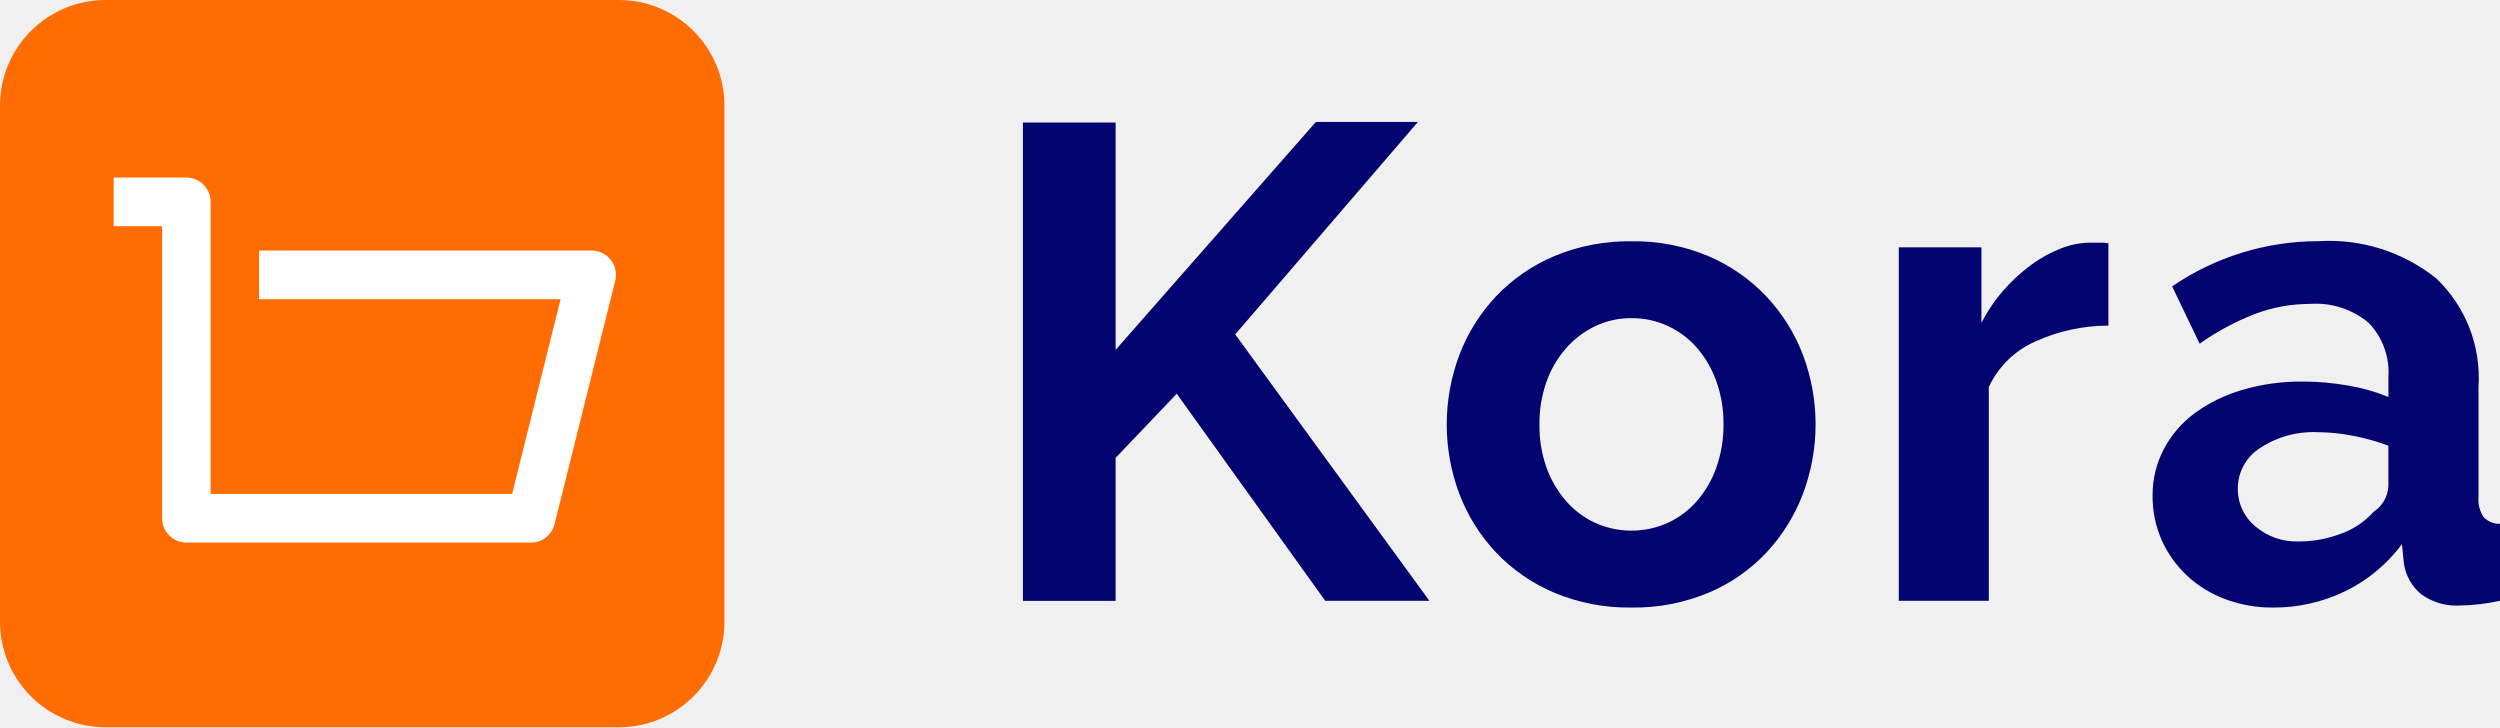
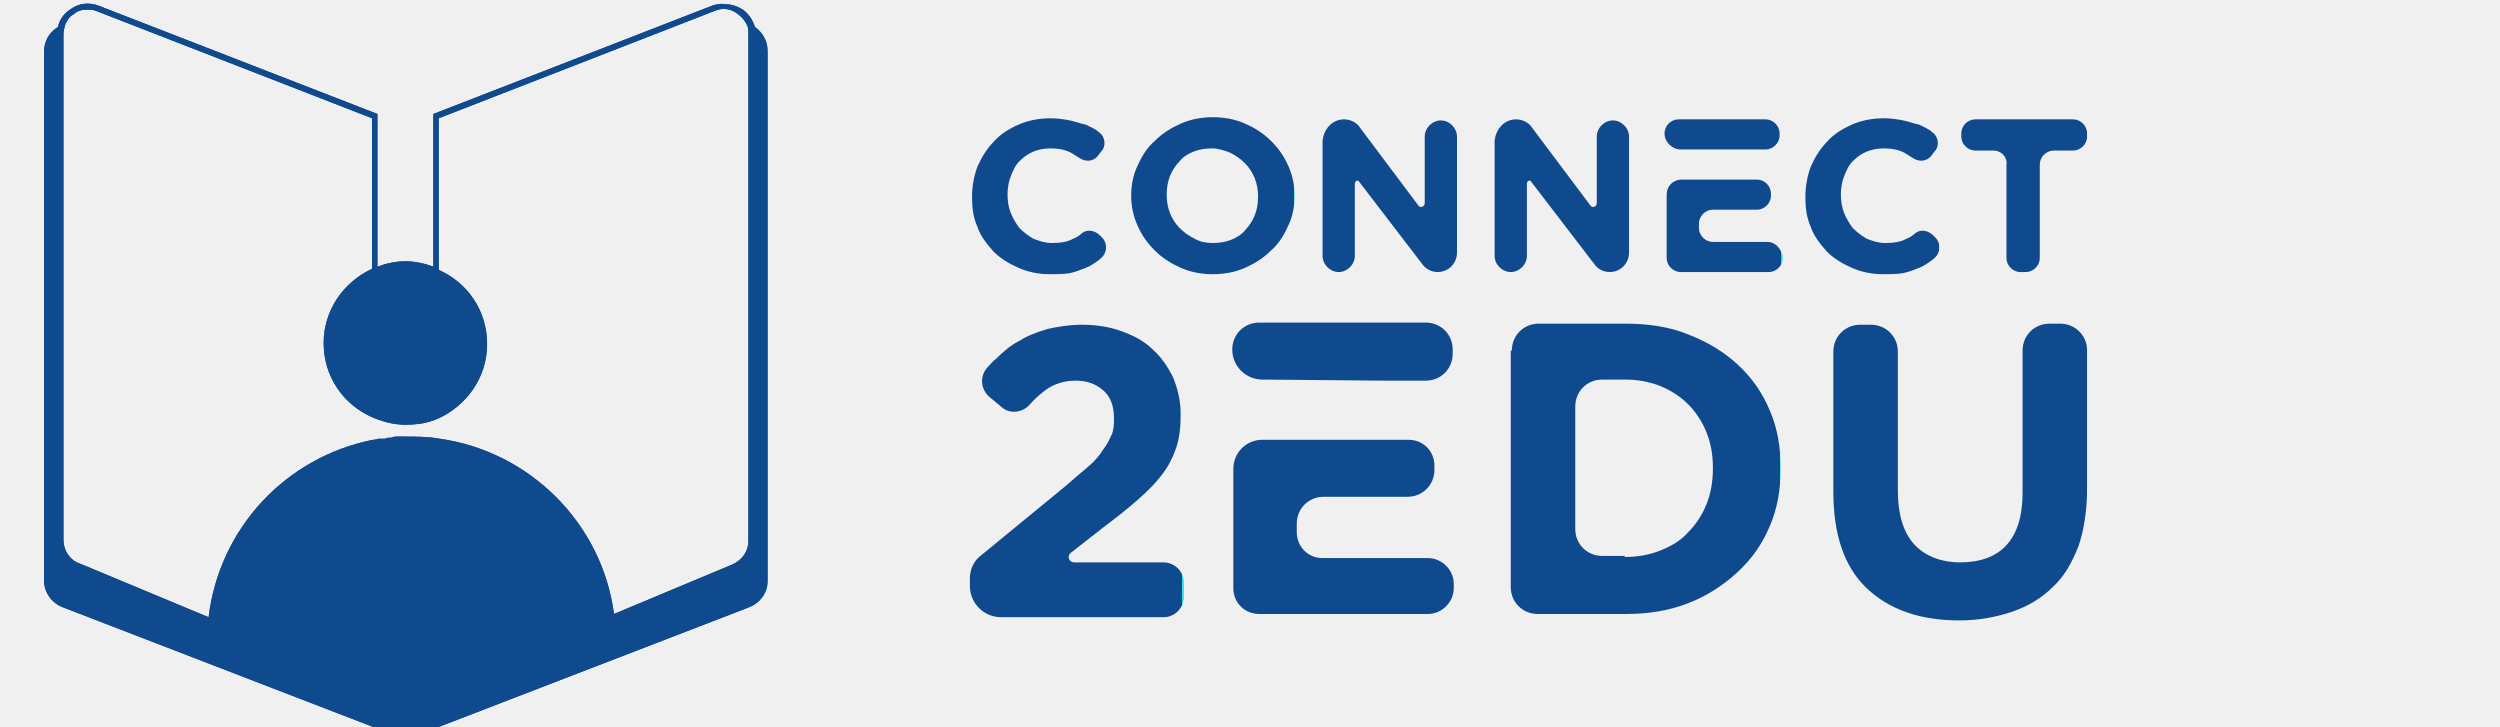
- <svg xmlns="http://www.w3.org/2000/svg" id="Layer_1" data-name="Layer 1" viewBox="0 0 110 32">
-   <defs>
-     <style>.cls-1{fill:#040470;}.cls-2{fill:#ff6c02;}.cls-3{fill:#fff;}</style>
-   </defs>
-   <path class="cls-1" d="M45.008,26.435V5.393h4.08v10L57.9,5.364H62.39l-8.041,9.349,8.545,11.723H58.311l-6.534-9.111-2.69,2.82v6.292h-4.08Z" />
-   <path class="cls-1" d="M71.786,26.732a8.477,8.477,0,0,1-3.4-.653,7.623,7.623,0,0,1-2.557-1.766,7.787,7.787,0,0,1-1.611-2.567,8.677,8.677,0,0,1,0-6.144,7.79,7.79,0,0,1,1.611-2.567,7.629,7.629,0,0,1,2.557-1.765,8.477,8.477,0,0,1,3.4-.653,8.37,8.37,0,0,1,3.384.653,7.663,7.663,0,0,1,2.542,1.765A7.79,7.79,0,0,1,79.324,15.6a8.677,8.677,0,0,1,0,6.144,7.907,7.907,0,0,1-1.6,2.567,7.466,7.466,0,0,1-2.542,1.766A8.475,8.475,0,0,1,71.786,26.732Zm-4.05-8.043a5.436,5.436,0,0,0,.31,1.885,4.616,4.616,0,0,0,.857,1.468,3.822,3.822,0,0,0,1.286.965,3.9,3.9,0,0,0,3.192,0,3.832,3.832,0,0,0,1.286-.965,4.575,4.575,0,0,0,.857-1.483,5.559,5.559,0,0,0,.31-1.9,5.471,5.471,0,0,0-.31-1.87,4.6,4.6,0,0,0-.857-1.484,3.852,3.852,0,0,0-1.286-.965,3.767,3.767,0,0,0-1.6-.341,3.626,3.626,0,0,0-1.6.356,4.018,4.018,0,0,0-1.286.979,4.583,4.583,0,0,0-.857,1.484A5.469,5.469,0,0,0,67.736,18.689Z" />
-   <path class="cls-1" d="M92.77,14.327a7.789,7.789,0,0,0-3.223.7,4.073,4.073,0,0,0-2.039,2v9.408H83.547V10.884h3.636v3.324a7.036,7.036,0,0,1,.975-1.439,7.523,7.523,0,0,1,1.212-1.113,5.605,5.605,0,0,1,1.316-.727,3.621,3.621,0,0,1,1.285-.253h0.488a1.631,1.631,0,0,1,.311.03v3.621Z" />
-   <path class="cls-1" d="M100.008,26.732a5.857,5.857,0,0,1-2.1-.371,5.015,5.015,0,0,1-1.685-1.039,4.839,4.839,0,0,1-1.109-1.558,4.739,4.739,0,0,1-.4-1.958,4.333,4.333,0,0,1,.488-2.034,4.671,4.671,0,0,1,1.36-1.588,6.729,6.729,0,0,1,2.084-1.024,9.077,9.077,0,0,1,2.661-.371,11.456,11.456,0,0,1,2.025.178,8.244,8.244,0,0,1,1.759.5v-0.89a3.126,3.126,0,0,0-.872-2.374,3.618,3.618,0,0,0-2.587-.831,6.834,6.834,0,0,0-2.424.445,11.274,11.274,0,0,0-2.424,1.306L95.574,12.6a11.41,11.41,0,0,1,6.445-1.988,7.534,7.534,0,0,1,5.188,1.647,6.051,6.051,0,0,1,1.847,4.764v4.837a1.4,1.4,0,0,0,.222.89,0.966,0.966,0,0,0,.724.3v3.384a8.788,8.788,0,0,1-1.744.208,2.636,2.636,0,0,1-1.729-.5,2.171,2.171,0,0,1-.754-1.336l-0.088-.861a6.857,6.857,0,0,1-2.513,2.077A7.182,7.182,0,0,1,100.008,26.732Zm1.124-2.908a5.139,5.139,0,0,0,1.907-.356,3.459,3.459,0,0,0,1.4-.95,1.428,1.428,0,0,0,.65-1.127V19.609a9.667,9.667,0,0,0-1.537-.43,8.265,8.265,0,0,0-1.6-.164,4.224,4.224,0,0,0-2.512.7,2.1,2.1,0,0,0-.976,1.766,2.128,2.128,0,0,0,.769,1.677A2.784,2.784,0,0,0,101.131,23.824Z" />
-   <rect class="cls-2" width="31.875" height="32" rx="4.648" ry="4.648" />
-   <path class="cls-3" d="M7.133,22.8V9.952H5V7.811H8.2A1.069,1.069,0,0,1,9.267,8.881V21.732H22.534l2.133-8.567H11.4V11.023H26.035a1.071,1.071,0,0,1,1.035,1.331L24.4,23.063a1.067,1.067,0,0,1-1.035.811H8.2A1.069,1.069,0,0,1,7.133,22.8Z" />
+ <svg xmlns="http://www.w3.org/2000/svg" xmlns:xlink="http://www.w3.org/1999/xlink" version="1.1" id="Layer_1" x="0px" y="0px" viewBox="0 0 232.5 67.6" style="enable-background:new 0 0 232.5 67.6;" xml:space="preserve">
+   <style type="text/css">
+ 	.st0{clip-path:url(#SVGID_3_);fill:url(#SVGID_4_);}
+ 	.st1{clip-path:url(#SVGID_6_);fill:url(#SVGID_7_);}
+ 	.st2{clip-path:url(#SVGID_6_);fill:url(#SVGID_8_);}
+ 	.st3{clip-path:url(#SVGID_6_);fill:url(#SVGID_9_);}
+ 	.st4{clip-path:url(#SVGID_6_);fill:url(#SVGID_10_);}
+ 	.st5{clip-path:url(#SVGID_6_);fill:url(#SVGID_11_);}
+ 	.st6{clip-path:url(#SVGID_6_);fill:url(#SVGID_12_);}
+ 	.st7{clip-path:url(#SVGID_6_);fill:url(#SVGID_13_);}
+ 	.st8{clip-path:url(#SVGID_6_);fill:url(#SVGID_14_);}
+ 	.st9{clip-path:url(#SVGID_6_);fill:url(#SVGID_15_);}
+ 	.st10{clip-path:url(#SVGID_6_);fill:url(#SVGID_16_);}
+ 	.st11{clip-path:url(#SVGID_6_);fill:url(#SVGID_17_);}
+ </style>
+   <g>
+     <defs>
+       <path id="SVGID_1_" d="M40.3,39.1c0.2-0.1,0.3-0.1,0.5-0.2c2.6-1.2,4.5-3.8,4.5-6.9c0-3.1-1.8-5.7-4.5-6.9V11L66.5,1    c0.7-0.3,1.5-0.2,2.1,0.3c0.3,0.2,0.6,0.5,0.8,0.9c0.2,0.3,0.2,0.6,0.2,1v47.1c0,1-0.6,1.8-1.5,2.2l-11,4.6    c-1.1-8.4-7.8-15.1-16.2-16.3c-1.1-0.2-2.3-0.2-3.4-0.2c-0.2,0-0.3,0-0.5,0c0,0,0,0,0,0c-0.2,0-0.4,0-0.6,0.1    c-0.2,0-0.4,0-0.6,0.1c0,0,0,0,0,0c-0.1,0-0.2,0-0.3,0c-0.1,0-0.2,0-0.3,0c0,0,0,0,0,0c-0.3,0.1-0.5,0.1-0.5,0.1    c-8.1,1.6-14.3,8.2-15.3,16.5l-12-5c-0.9-0.3-1.5-1.2-1.5-2.2V3.2c0-0.3,0.1-0.7,0.2-1c0.2-0.4,0.4-0.7,0.8-0.9    C7.2,1,7.6,0.9,8.1,0.9c0.3,0,0.5,0,0.8,0.1l25.7,10v14c-2.6,1.2-4.5,3.8-4.5,6.9c0,3.1,1.8,5.7,4.5,6.9c0.2,0.1,0.3,0.1,0.5,0.2    c0.8,0.3,1.7,0.5,2.6,0.5C38.6,39.5,39.5,39.4,40.3,39.1 M66.3,0.5l-26,10.1v14.2c-0.8-0.3-1.7-0.5-2.6-0.5    c-0.9,0-1.8,0.2-2.6,0.5V10.6L9.1,0.5C8.2,0.2,7.3,0.3,6.5,0.9c-0.6,0.4-1,1-1.1,1.6v0C4.6,3,4.1,3.8,4.1,4.8V54    c0,1.1,0.7,2.1,1.8,2.5l29.3,11.3h5.1l29.3-11.3c1.1-0.4,1.8-1.4,1.8-2.5V4.8c0-1-0.5-1.8-1.2-2.3c-0.2-0.7-0.6-1.2-1.1-1.6    c-0.5-0.3-1-0.5-1.6-0.5C67,0.3,66.7,0.4,66.3,0.5" />
+     </defs>
+     <linearGradient id="SVGID_2_" gradientUnits="userSpaceOnUse" x1="4.128" y1="34.075" x2="71.308" y2="34.075">
+       <stop offset="1" style="stop-color:#104A8E" />
+       <stop offset="1" style="stop-color:#104C8F" />
+       <stop offset="1" style="stop-color:#125392" />
+       <stop offset="1" style="stop-color:#145E99" />
+       <stop offset="1" style="stop-color:#176FA1" />
+       <stop offset="1" style="stop-color:#1B85AD" />
+       <stop offset="1" style="stop-color:#1FA1BB" />
+       <stop offset="1" style="stop-color:#25C0CB" />
+       <stop offset="1" style="stop-color:#2BE2DD" />
+     </linearGradient>
+     <use xlink:href="#SVGID_1_" style="overflow:visible;fill:url(#SVGID_2_);" />
+     <clipPath id="SVGID_3_">
+       <use xlink:href="#SVGID_1_" style="overflow:visible;" />
+     </clipPath>
+     <linearGradient id="SVGID_4_" gradientUnits="userSpaceOnUse" x1="-26.914" y1="34.002" x2="102.349" y2="34.002">
+       <stop offset="1" style="stop-color:#104A8E" />
+       <stop offset="1" style="stop-color:#104C8F" />
+       <stop offset="1" style="stop-color:#125392" />
+       <stop offset="1" style="stop-color:#145E99" />
+       <stop offset="1" style="stop-color:#176FA1" />
+       <stop offset="1" style="stop-color:#1B85AD" />
+       <stop offset="1" style="stop-color:#1FA1BB" />
+       <stop offset="1" style="stop-color:#25C0CB" />
+       <stop offset="1" style="stop-color:#2BE2DD" />
+     </linearGradient>
+     <polygon class="st0" points="-26.9,20.6 51,-30.6 102.3,47.4 24.4,98.7  " />
+   </g>
+   <g>
+     <defs>
+       <rect id="SVGID_5_" x="-1.3" y="-161" width="290.7" height="290.7" />
+     </defs>
+     <clipPath id="SVGID_6_">
+       <use xlink:href="#SVGID_5_" style="overflow:visible;" />
+     </clipPath>
+     <linearGradient id="SVGID_7_" gradientUnits="userSpaceOnUse" x1="90.39" y1="18.207" x2="102.873" y2="18.207">
+       <stop offset="1" style="stop-color:#104A8E" />
+       <stop offset="1" style="stop-color:#104C8F" />
+       <stop offset="1" style="stop-color:#125392" />
+       <stop offset="1" style="stop-color:#145E99" />
+       <stop offset="1" style="stop-color:#176FA1" />
+       <stop offset="1" style="stop-color:#1B85AD" />
+       <stop offset="1" style="stop-color:#1FA1BB" />
+       <stop offset="1" style="stop-color:#25C0CB" />
+       <stop offset="1" style="stop-color:#2BE2DD" />
+     </linearGradient>
+     <path class="st1" d="M97.6,25.5c-1,0-2-0.2-2.9-0.6c-0.9-0.4-1.7-0.9-2.3-1.5c-0.6-0.7-1.2-1.4-1.5-2.3c-0.4-0.9-0.5-1.8-0.5-2.8v0   c0-1,0.2-2,0.5-2.8c0.4-0.9,0.9-1.7,1.5-2.3c0.6-0.7,1.4-1.2,2.3-1.6c0.9-0.4,1.9-0.6,3-0.6c0.7,0,1.3,0.1,1.8,0.2   c0.5,0.1,1,0.3,1.5,0.4c0.4,0.2,0.9,0.4,1.2,0.7c0.6,0.4,0.7,1.3,0.2,1.8l-0.3,0.4c-0.4,0.5-1.1,0.6-1.7,0.2   c-0.3-0.2-0.5-0.3-0.8-0.5c-0.6-0.3-1.2-0.4-1.9-0.4c-0.6,0-1.1,0.1-1.6,0.3c-0.5,0.2-0.9,0.5-1.3,0.9c-0.4,0.4-0.6,0.9-0.8,1.4   c-0.2,0.5-0.3,1.1-0.3,1.7v0c0,0.6,0.1,1.2,0.3,1.7c0.2,0.5,0.5,1,0.8,1.4c0.4,0.4,0.8,0.7,1.3,1c0.5,0.2,1.1,0.4,1.7,0.4   c0.8,0,1.5-0.1,2-0.4c0.3-0.1,0.6-0.3,0.8-0.5c0.5-0.4,1.2-0.3,1.7,0.2l0.2,0.2c0.5,0.5,0.5,1.4-0.1,1.9c0,0-0.1,0.1-0.1,0.1   c-0.4,0.3-0.8,0.6-1.3,0.8c-0.5,0.2-1,0.4-1.5,0.5C98.9,25.5,98.3,25.5,97.6,25.5" />
+     <linearGradient id="SVGID_8_" gradientUnits="userSpaceOnUse" x1="105.283" y1="18.207" x2="120.298" y2="18.207">
+       <stop offset="1" style="stop-color:#104A8E" />
+       <stop offset="1" style="stop-color:#104C8F" />
+       <stop offset="1" style="stop-color:#125392" />
+       <stop offset="1" style="stop-color:#145E99" />
+       <stop offset="1" style="stop-color:#176FA1" />
+       <stop offset="1" style="stop-color:#1B85AD" />
+       <stop offset="1" style="stop-color:#1FA1BB" />
+       <stop offset="1" style="stop-color:#25C0CB" />
+       <stop offset="1" style="stop-color:#2BE2DD" />
+     </linearGradient>
+     <path class="st2" d="M112.8,25.5c-1.1,0-2.1-0.2-3-0.6c-0.9-0.4-1.7-0.9-2.4-1.6c-0.7-0.7-1.2-1.4-1.6-2.3   c-0.4-0.9-0.6-1.8-0.6-2.8v0c0-1,0.2-2,0.6-2.8c0.4-0.9,0.9-1.7,1.6-2.3c0.7-0.7,1.5-1.2,2.4-1.6s1.9-0.6,3-0.6s2.1,0.2,3,0.6   c0.9,0.4,1.7,0.9,2.4,1.6c0.7,0.7,1.2,1.4,1.6,2.3c0.4,0.9,0.6,1.8,0.6,2.8v0c0,1-0.2,2-0.6,2.8c-0.4,0.9-0.9,1.7-1.6,2.3   c-0.7,0.7-1.5,1.2-2.4,1.6C114.9,25.3,113.9,25.5,112.8,25.5 M112.8,22.6c0.6,0,1.2-0.1,1.7-0.3c0.5-0.2,1-0.5,1.3-0.9   c0.4-0.4,0.7-0.9,0.9-1.4c0.2-0.5,0.3-1.1,0.3-1.7v0c0-0.6-0.1-1.2-0.3-1.7c-0.2-0.5-0.5-1-0.9-1.4c-0.4-0.4-0.8-0.7-1.4-1   c-0.5-0.2-1.1-0.4-1.7-0.4c-0.6,0-1.2,0.1-1.7,0.3c-0.5,0.2-1,0.5-1.3,0.9c-0.4,0.4-0.7,0.9-0.9,1.4c-0.2,0.5-0.3,1.1-0.3,1.7v0   c0,0.6,0.1,1.2,0.3,1.7c0.2,0.5,0.5,1,0.9,1.4c0.4,0.4,0.8,0.7,1.4,1C111.6,22.5,112.2,22.6,112.8,22.6" />
+     <linearGradient id="SVGID_9_" gradientUnits="userSpaceOnUse" x1="123.062" y1="18.207" x2="135.614" y2="18.207">
+       <stop offset="1" style="stop-color:#104A8E" />
+       <stop offset="1" style="stop-color:#104C8F" />
+       <stop offset="1" style="stop-color:#125392" />
+       <stop offset="1" style="stop-color:#145E99" />
+       <stop offset="1" style="stop-color:#176FA1" />
+       <stop offset="1" style="stop-color:#1B85AD" />
+       <stop offset="1" style="stop-color:#1FA1BB" />
+       <stop offset="1" style="stop-color:#25C0CB" />
+       <stop offset="1" style="stop-color:#2BE2DD" />
+     </linearGradient>
+     <path class="st3" d="M125,11.1L125,11.1c0.6,0,1.2,0.3,1.5,0.8l5.4,7.2c0.2,0.3,0.6,0.1,0.6-0.2v-6.2c0-0.8,0.7-1.5,1.5-1.5   c0.8,0,1.5,0.7,1.5,1.5v10.8c0,1-0.8,1.8-1.8,1.8c-0.6,0-1.1-0.3-1.4-0.7l-5.9-7.7c-0.1-0.2-0.4-0.1-0.4,0.2v6.7   c0,0.8-0.7,1.5-1.5,1.5s-1.5-0.7-1.5-1.5V13.1C123.1,12,123.9,11.1,125,11.1" />
+     <linearGradient id="SVGID_10_" gradientUnits="userSpaceOnUse" x1="139.082" y1="18.207" x2="151.634" y2="18.207">
+       <stop offset="1" style="stop-color:#104A8E" />
+       <stop offset="1" style="stop-color:#104C8F" />
+       <stop offset="1" style="stop-color:#125392" />
+       <stop offset="1" style="stop-color:#145E99" />
+       <stop offset="1" style="stop-color:#176FA1" />
+       <stop offset="1" style="stop-color:#1B85AD" />
+       <stop offset="1" style="stop-color:#1FA1BB" />
+       <stop offset="1" style="stop-color:#25C0CB" />
+       <stop offset="1" style="stop-color:#2BE2DD" />
+     </linearGradient>
+     <path class="st4" d="M141,11.1L141,11.1c0.6,0,1.2,0.3,1.5,0.8l5.4,7.2c0.2,0.3,0.6,0.1,0.6-0.2v-6.2c0-0.8,0.7-1.5,1.5-1.5   c0.8,0,1.5,0.7,1.5,1.5v10.8c0,1-0.8,1.8-1.8,1.8c-0.6,0-1.1-0.3-1.4-0.7l-5.9-7.7c-0.1-0.2-0.4-0.1-0.4,0.2v6.7   c0,0.8-0.7,1.5-1.5,1.5c-0.8,0-1.5-0.7-1.5-1.5V13.1C139.1,12,139.9,11.1,141,11.1" />
+     <linearGradient id="SVGID_11_" gradientUnits="userSpaceOnUse" x1="167.843" y1="18.207" x2="180.326" y2="18.207">
+       <stop offset="1" style="stop-color:#104A8E" />
+       <stop offset="1" style="stop-color:#104C8F" />
+       <stop offset="1" style="stop-color:#125392" />
+       <stop offset="1" style="stop-color:#145E99" />
+       <stop offset="1" style="stop-color:#176FA1" />
+       <stop offset="1" style="stop-color:#1B85AD" />
+       <stop offset="1" style="stop-color:#1FA1BB" />
+       <stop offset="1" style="stop-color:#25C0CB" />
+       <stop offset="1" style="stop-color:#2BE2DD" />
+     </linearGradient>
+     <path class="st5" d="M175.1,25.5c-1,0-2-0.2-2.9-0.6c-0.9-0.4-1.7-0.9-2.3-1.5c-0.6-0.7-1.2-1.4-1.5-2.3c-0.4-0.9-0.5-1.8-0.5-2.8   v0c0-1,0.2-2,0.5-2.8c0.4-0.9,0.9-1.7,1.5-2.3c0.6-0.7,1.4-1.2,2.3-1.6c0.9-0.4,1.9-0.6,3-0.6c0.7,0,1.3,0.1,1.8,0.2   c0.5,0.1,1,0.3,1.5,0.4c0.4,0.2,0.9,0.4,1.2,0.7c0.6,0.4,0.7,1.3,0.2,1.8l-0.3,0.4c-0.4,0.5-1.1,0.6-1.7,0.2   c-0.3-0.2-0.5-0.3-0.8-0.5c-0.6-0.3-1.2-0.4-1.9-0.4c-0.6,0-1.1,0.1-1.6,0.3c-0.5,0.2-0.9,0.5-1.3,0.9c-0.4,0.4-0.6,0.9-0.8,1.4   c-0.2,0.5-0.3,1.1-0.3,1.7v0c0,0.6,0.1,1.2,0.3,1.7c0.2,0.5,0.5,1,0.8,1.4c0.4,0.4,0.8,0.7,1.3,1c0.5,0.2,1.1,0.4,1.7,0.4   c0.8,0,1.5-0.1,2-0.4c0.3-0.1,0.6-0.3,0.8-0.5c0.5-0.4,1.2-0.3,1.7,0.2l0.2,0.2c0.5,0.5,0.5,1.4-0.1,1.9c0,0-0.1,0.1-0.1,0.1   c-0.4,0.3-0.8,0.6-1.3,0.8s-1,0.4-1.5,0.5C176.4,25.5,175.8,25.5,175.1,25.5" />
+     <linearGradient id="SVGID_12_" gradientUnits="userSpaceOnUse" x1="182.352" y1="18.207" x2="194.058" y2="18.207">
+       <stop offset="1" style="stop-color:#104A8E" />
+       <stop offset="1" style="stop-color:#104C8F" />
+       <stop offset="1" style="stop-color:#125392" />
+       <stop offset="1" style="stop-color:#145E99" />
+       <stop offset="1" style="stop-color:#176FA1" />
+       <stop offset="1" style="stop-color:#1B85AD" />
+       <stop offset="1" style="stop-color:#1FA1BB" />
+       <stop offset="1" style="stop-color:#25C0CB" />
+       <stop offset="1" style="stop-color:#2BE2DD" />
+     </linearGradient>
+     <path class="st6" d="M185.4,14h-1.7c-0.7,0-1.3-0.6-1.3-1.3v-0.3c0-0.7,0.6-1.3,1.3-1.3h9.1c0.7,0,1.3,0.6,1.3,1.3v0.3   c0,0.7-0.6,1.3-1.3,1.3H191c-0.7,0-1.3,0.6-1.3,1.3V24c0,0.7-0.6,1.3-1.3,1.3h-0.5c-0.7,0-1.3-0.6-1.3-1.3v-8.7   C186.7,14.6,186.1,14,185.4,14" />
+     <linearGradient id="SVGID_13_" gradientUnits="userSpaceOnUse" x1="154.891" y1="18.205" x2="165.63" y2="18.205">
+       <stop offset="1" style="stop-color:#104A8E" />
+       <stop offset="1" style="stop-color:#104C8F" />
+       <stop offset="1" style="stop-color:#125392" />
+       <stop offset="1" style="stop-color:#145E99" />
+       <stop offset="1" style="stop-color:#176FA1" />
+       <stop offset="1" style="stop-color:#1B85AD" />
+       <stop offset="1" style="stop-color:#1FA1BB" />
+       <stop offset="1" style="stop-color:#25C0CB" />
+       <stop offset="1" style="stop-color:#2BE2DD" />
+     </linearGradient>
+     <path class="st7" d="M164.4,22.5h-5.1c-0.7,0-1.3-0.6-1.3-1.3v-0.4c0-0.7,0.6-1.3,1.3-1.3h4.1c0.7,0,1.3-0.6,1.3-1.3v-0.2   c0-0.7-0.6-1.3-1.3-1.3h-4.1c0,0-0.1,0-0.1,0h-2.8c-0.8,0-1.4,0.6-1.4,1.4V24c0,0.7,0.6,1.3,1.3,1.3h8.2c0.7,0,1.3-0.6,1.3-1.3   v-0.2C165.6,23.1,165.1,22.5,164.4,22.5 M162.2,13.9h2c0.7,0,1.3-0.6,1.3-1.3v-0.2c0-0.7-0.6-1.3-1.3-1.3h-8.1   c-0.7,0-1.3,0.6-1.3,1.3c0,0.8,0.7,1.5,1.5,1.5L162.2,13.9L162.2,13.9z" />
+     <linearGradient id="SVGID_14_" gradientUnits="userSpaceOnUse" x1="114.626" y1="43.671" x2="135.234" y2="43.671">
+       <stop offset="1" style="stop-color:#104A8E" />
+       <stop offset="1" style="stop-color:#104C8F" />
+       <stop offset="1" style="stop-color:#125392" />
+       <stop offset="1" style="stop-color:#145E99" />
+       <stop offset="1" style="stop-color:#176FA1" />
+       <stop offset="1" style="stop-color:#1B85AD" />
+       <stop offset="1" style="stop-color:#1FA1BB" />
+       <stop offset="1" style="stop-color:#25C0CB" />
+       <stop offset="1" style="stop-color:#2BE2DD" />
+     </linearGradient>
+     <path class="st8" d="M132.8,51.9H123c-1.4,0-2.4-1.1-2.4-2.4v-0.8c0-1.4,1.1-2.5,2.5-2.5h7.8c1.4,0,2.5-1.1,2.5-2.5v-0.4   c0-1.4-1.1-2.4-2.4-2.4H123c-0.1,0-0.2,0-0.2,0h-5.4c-1.5,0-2.7,1.2-2.7,2.7v11.1c0,1.4,1.1,2.4,2.4,2.4h15.7   c1.3,0,2.4-1.1,2.4-2.4v-0.4C135.2,53,134.1,51.9,132.8,51.9 M128.7,35.4h3.9c1.4,0,2.5-1.1,2.5-2.5v-0.4c0-1.4-1.1-2.5-2.5-2.5   h-15.5c-1.4,0-2.5,1.1-2.5,2.5c0,1.6,1.3,2.8,2.8,2.8L128.7,35.4L128.7,35.4z" />
+     <linearGradient id="SVGID_15_" gradientUnits="userSpaceOnUse" x1="140.574" y1="43.674" x2="165.553" y2="43.674">
+       <stop offset="1" style="stop-color:#104A8E" />
+       <stop offset="1" style="stop-color:#104C8F" />
+       <stop offset="1" style="stop-color:#125392" />
+       <stop offset="1" style="stop-color:#145E99" />
+       <stop offset="1" style="stop-color:#176FA1" />
+       <stop offset="1" style="stop-color:#1B85AD" />
+       <stop offset="1" style="stop-color:#1FA1BB" />
+       <stop offset="1" style="stop-color:#25C0CB" />
+       <stop offset="1" style="stop-color:#2BE2DD" />
+     </linearGradient>
+     <path class="st9" d="M140.6,32.6c0-1.4,1.1-2.5,2.5-2.5h8.1c2.1,0,4.1,0.3,5.8,1c1.8,0.7,3.3,1.6,4.6,2.8c1.3,1.2,2.3,2.6,3,4.3   c0.7,1.6,1,3.4,1,5.3v0.1c0,1.9-0.3,3.7-1,5.3c-0.7,1.7-1.7,3.1-3,4.3c-1.3,1.2-2.8,2.2-4.6,2.9c-1.8,0.7-3.7,1-5.8,1H143   c-1.4,0-2.5-1.1-2.5-2.5V32.6z M151.1,51.8c1.2,0,2.3-0.2,3.3-0.6c1-0.4,1.9-0.9,2.6-1.7c0.7-0.7,1.3-1.6,1.7-2.6   c0.4-1,0.6-2.1,0.6-3.3v-0.1c0-1.2-0.2-2.3-0.6-3.3c-0.4-1-1-1.9-1.7-2.6c-0.7-0.7-1.6-1.3-2.6-1.7c-1-0.4-2.1-0.6-3.3-0.6H149   c-1.4,0-2.5,1.1-2.5,2.5v11.4c0,1.4,1.1,2.5,2.5,2.5H151.1z" />
+     <linearGradient id="SVGID_16_" gradientUnits="userSpaceOnUse" x1="170.434" y1="43.887" x2="194.058" y2="43.887">
+       <stop offset="1" style="stop-color:#104A8E" />
+       <stop offset="1" style="stop-color:#104C8F" />
+       <stop offset="1" style="stop-color:#125392" />
+       <stop offset="1" style="stop-color:#145E99" />
+       <stop offset="1" style="stop-color:#176FA1" />
+       <stop offset="1" style="stop-color:#1B85AD" />
+       <stop offset="1" style="stop-color:#1FA1BB" />
+       <stop offset="1" style="stop-color:#25C0CB" />
+       <stop offset="1" style="stop-color:#2BE2DD" />
+     </linearGradient>
+     <path class="st10" d="M182.2,57.7c-3.6,0-6.5-1-8.6-3c-2.1-2-3.1-5-3.1-9v-13c0-1.4,1.1-2.5,2.5-2.5h1c1.4,0,2.5,1.1,2.5,2.5v12.9   c0,2.2,0.5,3.9,1.5,5c1,1.1,2.5,1.7,4.3,1.7c1.8,0,3.3-0.5,4.3-1.6c1-1.1,1.5-2.7,1.5-4.9V32.6c0-1.4,1.1-2.5,2.5-2.5h1   c1.4,0,2.5,1.1,2.5,2.5v12.8c0,2.1-0.3,3.9-0.8,5.4c-0.6,1.5-1.3,2.8-2.4,3.8c-1,1-2.3,1.8-3.8,2.3C185.6,57.4,184,57.7,182.2,57.7   " />
+     <linearGradient id="SVGID_17_" gradientUnits="userSpaceOnUse" x1="90.234" y1="43.531" x2="109.91" y2="43.531">
+       <stop offset="1" style="stop-color:#104A8E" />
+       <stop offset="1" style="stop-color:#104C8F" />
+       <stop offset="1" style="stop-color:#125392" />
+       <stop offset="1" style="stop-color:#145E99" />
+       <stop offset="1" style="stop-color:#176FA1" />
+       <stop offset="1" style="stop-color:#1B85AD" />
+       <stop offset="1" style="stop-color:#1FA1BB" />
+       <stop offset="1" style="stop-color:#25C0CB" />
+       <stop offset="1" style="stop-color:#2BE2DD" />
+     </linearGradient>
+     <path class="st11" d="M90.2,53.8c0-0.9,0.4-1.7,1.1-2.2l7.8-6.4c0.8-0.7,1.5-1.3,2.1-1.8c0.6-0.5,1.1-1.1,1.4-1.6   c0.4-0.5,0.6-1,0.8-1.4c0.2-0.5,0.2-1,0.2-1.5c0-1.1-0.3-2-1-2.6c-0.7-0.6-1.5-0.9-2.6-0.9c-1,0-2,0.3-2.8,0.9   c-0.5,0.4-1,0.8-1.5,1.4c-0.7,0.7-1.8,0.8-2.5,0.2l-1.2-1c-0.8-0.7-0.9-1.9-0.2-2.7c0.3-0.3,0.5-0.6,0.8-0.8   c0.7-0.7,1.4-1.3,2.2-1.7c0.8-0.5,1.6-0.8,2.6-1.1c0.9-0.2,2-0.4,3.2-0.4c1.4,0,2.6,0.2,3.7,0.6c1.1,0.4,2.1,0.9,2.9,1.7   c0.8,0.7,1.4,1.6,1.9,2.6c0.4,1,0.7,2.1,0.7,3.4v0.1c0,1.1-0.1,2.1-0.4,3c-0.3,0.9-0.7,1.7-1.3,2.5c-0.6,0.8-1.3,1.5-2.2,2.3   c-0.9,0.8-1.9,1.6-3.1,2.5l-3.2,2.5c-0.4,0.3-0.2,0.9,0.3,0.9h8.3c1,0,1.9,0.8,1.9,1.9v1.3c0,1-0.8,1.9-1.9,1.9H93.1   c-1.6,0-2.9-1.3-2.9-2.9V53.8z" />
+   </g>
</svg>
